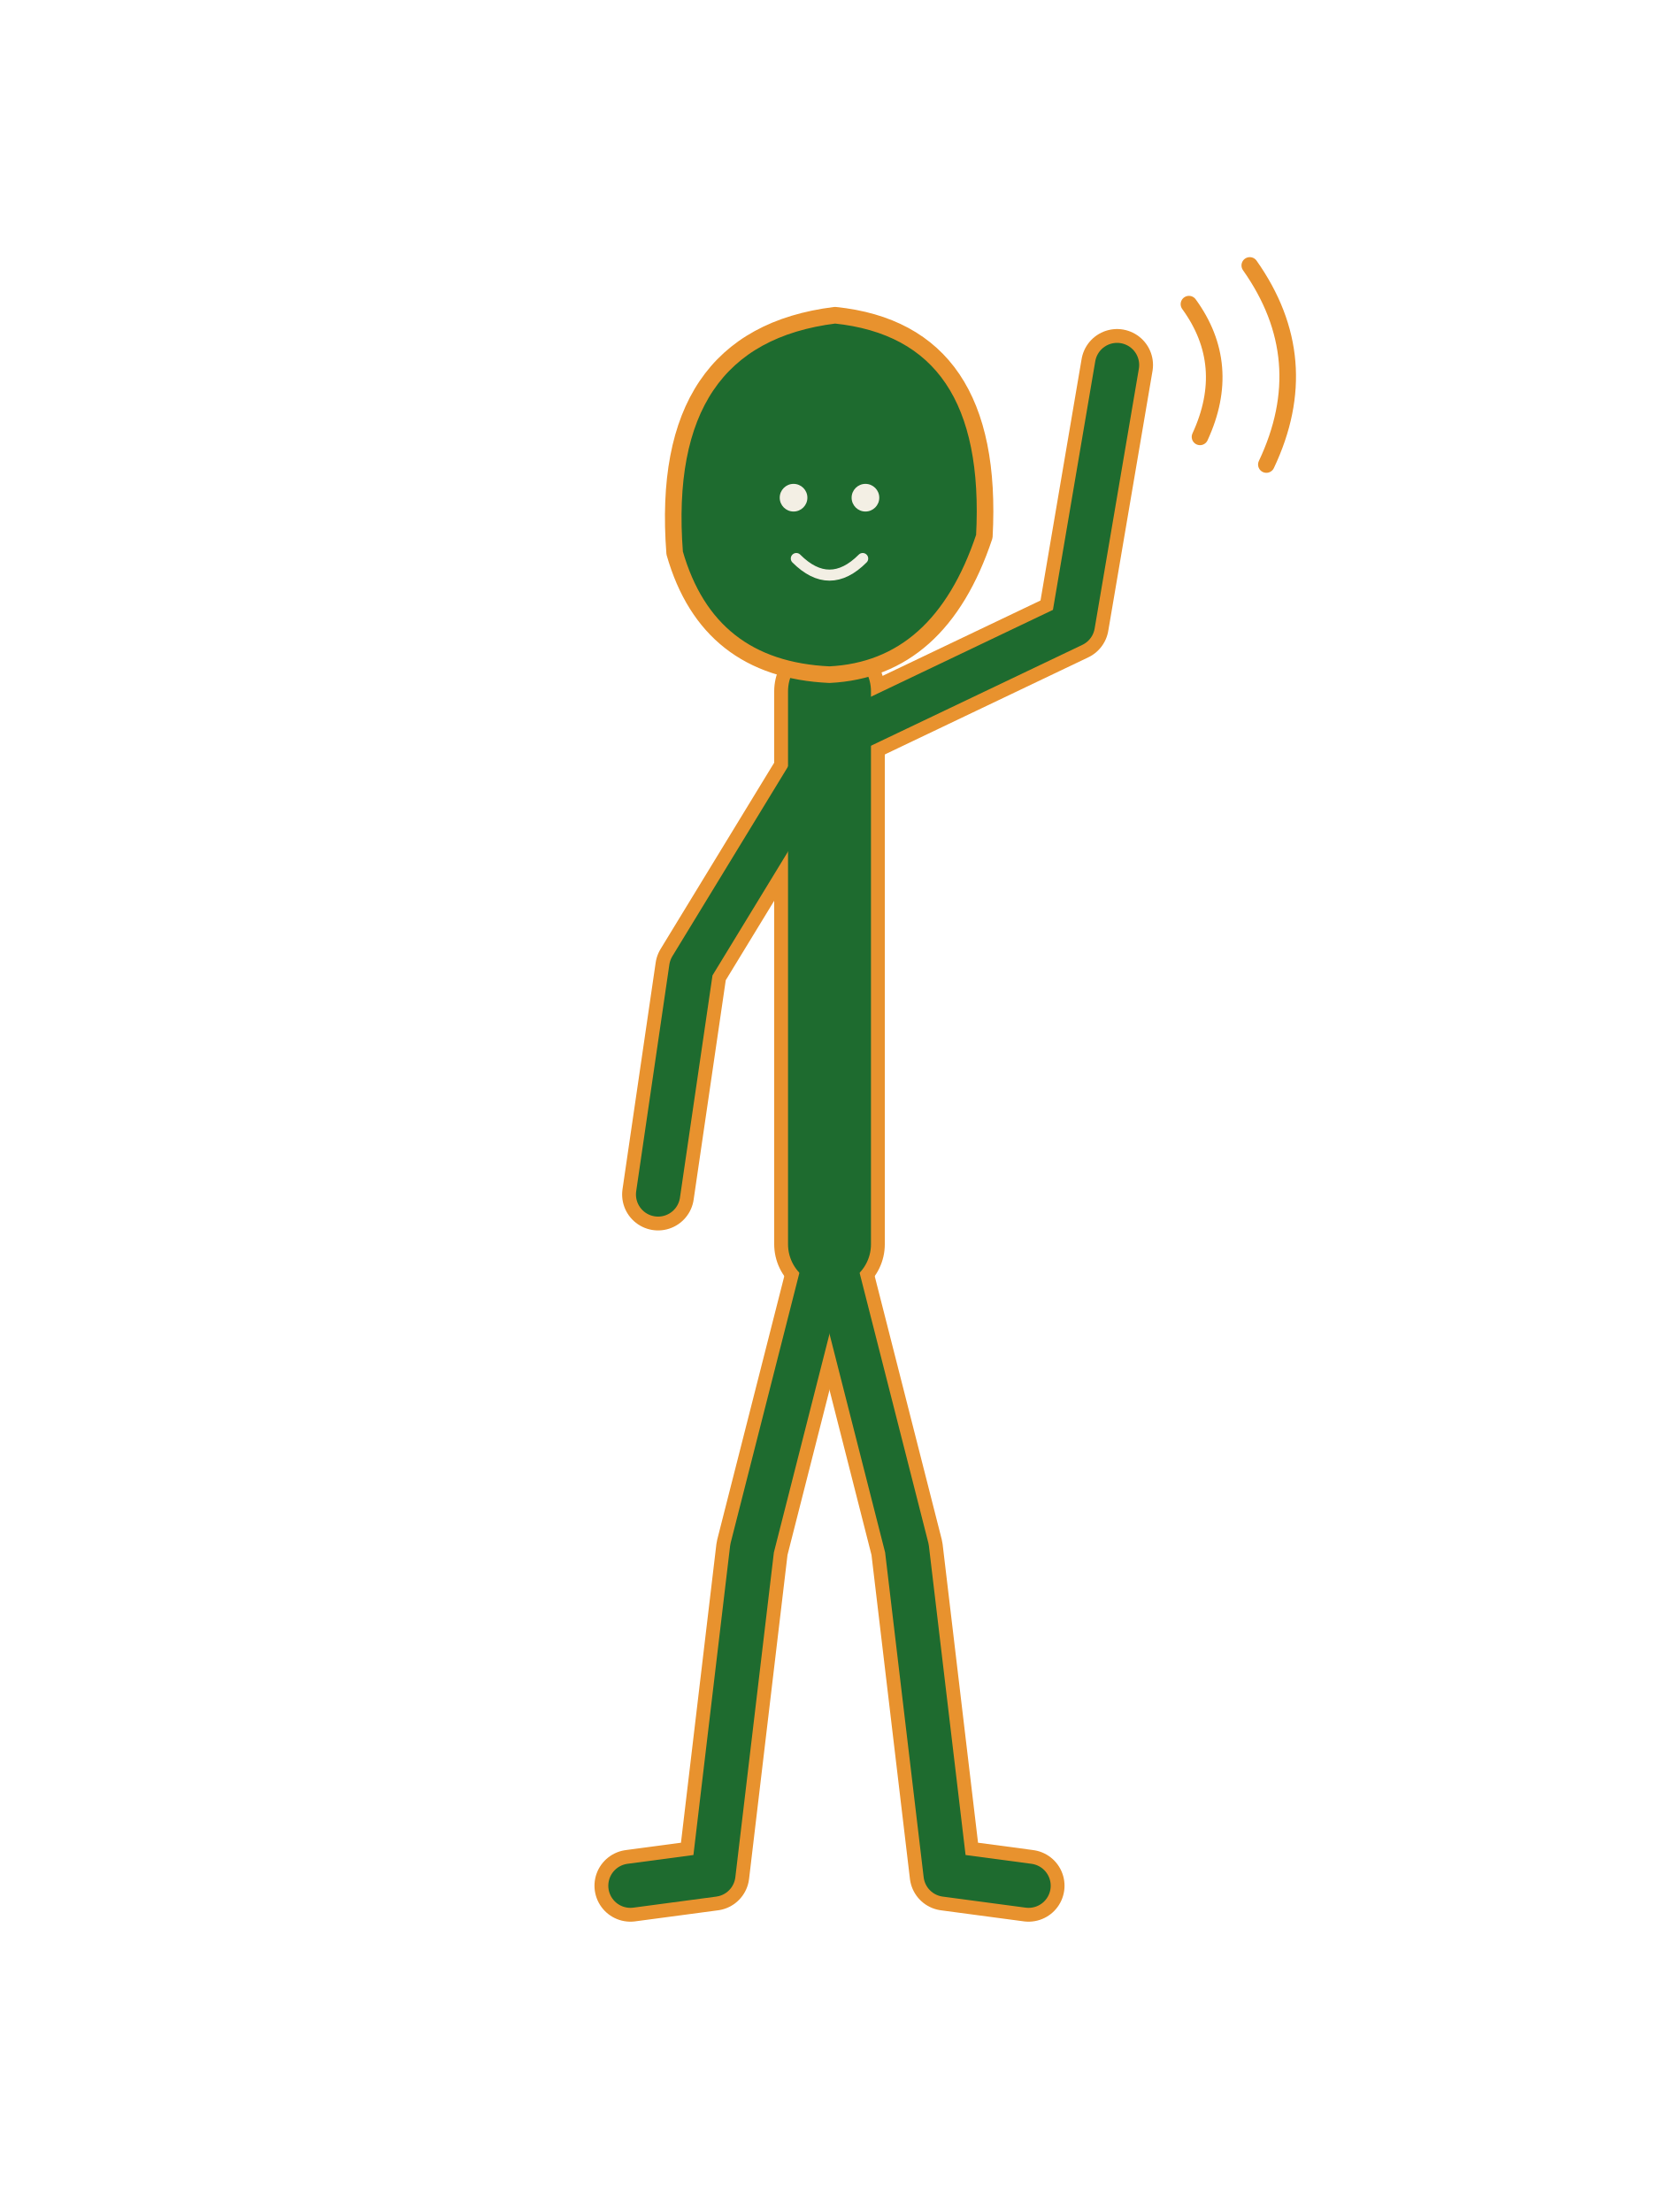
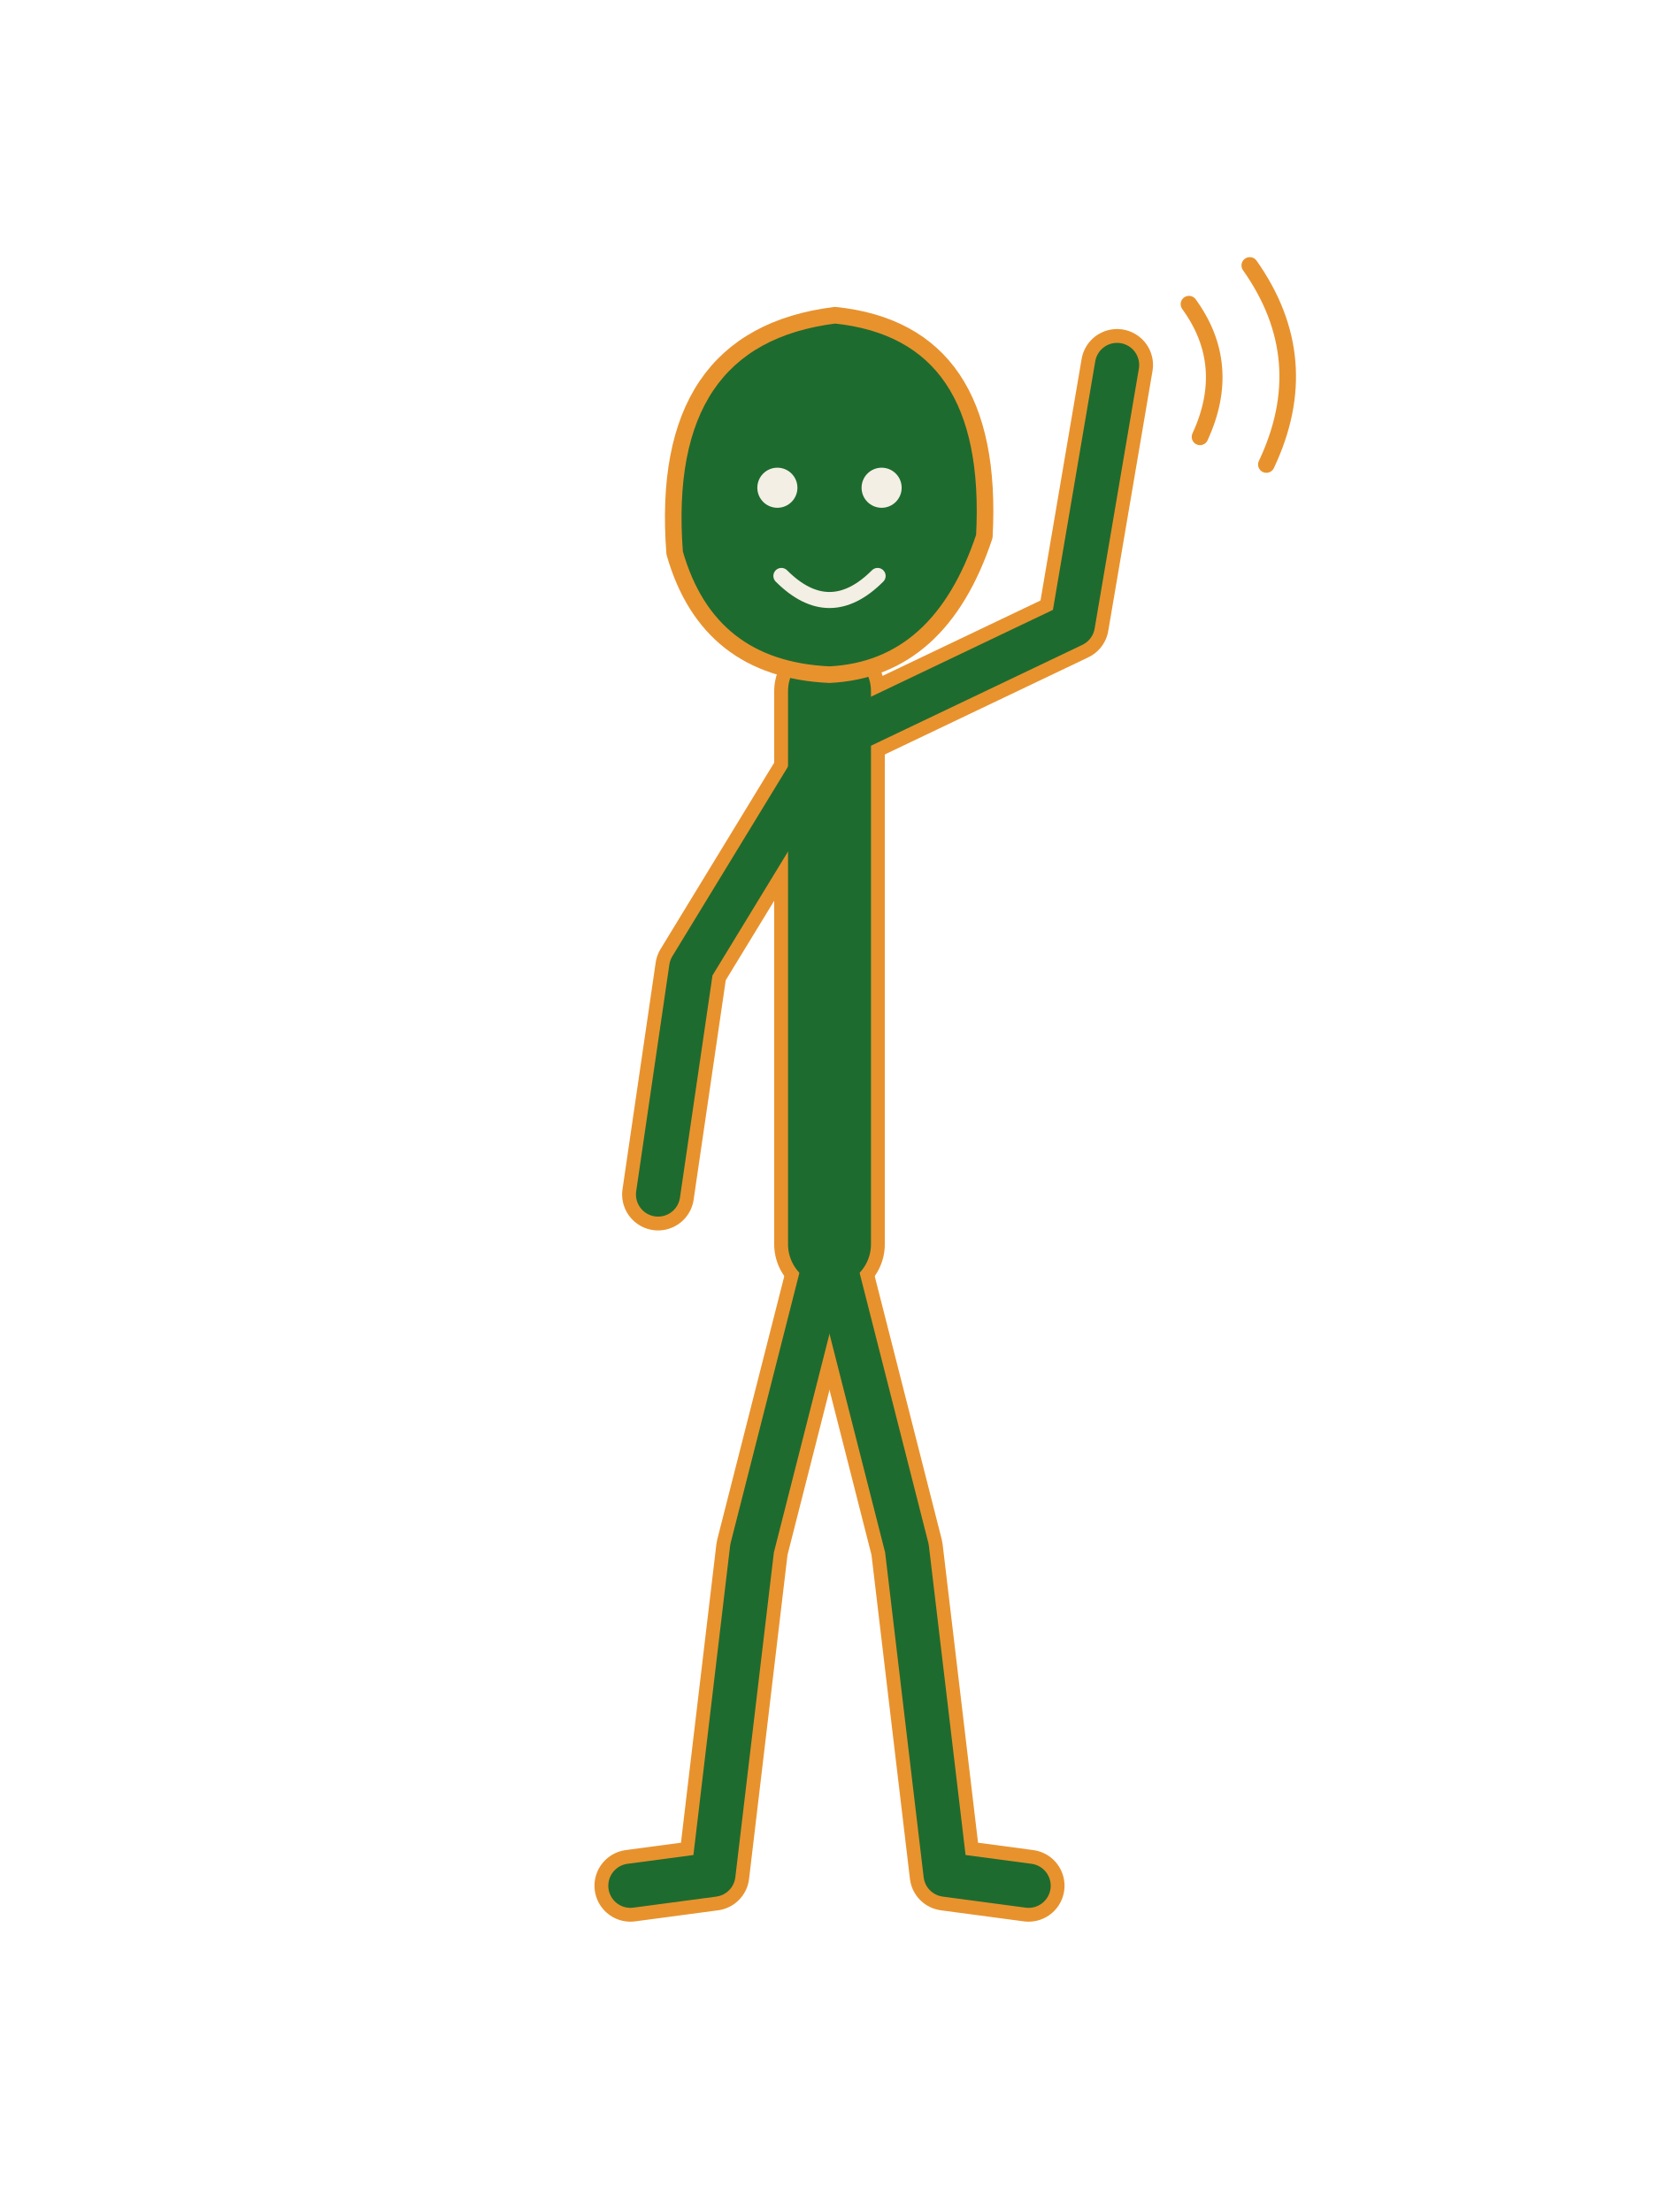
<svg xmlns="http://www.w3.org/2000/svg" width="600" height="800" viewBox="0 0 600 800">
  <defs>
    <radialGradient id="glow">
      <stop offset="0" stop-color="#e8922e" stop-opacity=".18" />
      <stop offset="1" stop-color="#e8922e" stop-opacity="0" />
    </radialGradient>
  </defs>
  <polyline points="300,250 300,450" fill="none" stroke="#e8922e" stroke-width="40" stroke-linecap="round" stroke-linejoin="round" />
  <polyline points="300,268 250,350 238,432" fill="none" stroke="#e8922e" stroke-width="26" stroke-linecap="round" stroke-linejoin="round" />
  <polyline points="300,268 388,226 404,132" fill="none" stroke="#e8922e" stroke-width="26" stroke-linecap="round" stroke-linejoin="round" />
  <polyline points="300,450 272,560 258,678 228,682" fill="none" stroke="#e8922e" stroke-width="26" stroke-linecap="round" stroke-linejoin="round" />
  <polyline points="300,450 328,560 342,678 372,682" fill="none" stroke="#e8922e" stroke-width="26" stroke-linecap="round" stroke-linejoin="round" />
  <polyline points="300,250 300,450" fill="none" stroke="#1e6b2f" stroke-width="30" stroke-linecap="round" stroke-linejoin="round" />
  <polyline points="300,268 250,350 238,432" fill="none" stroke="#1e6b2f" stroke-width="16" stroke-linecap="round" stroke-linejoin="round" />
  <polyline points="300,268 388,226 404,132" fill="none" stroke="#1e6b2f" stroke-width="16" stroke-linecap="round" stroke-linejoin="round" />
  <polyline points="300,450 272,560 258,678 228,682" fill="none" stroke="#1e6b2f" stroke-width="16" stroke-linecap="round" stroke-linejoin="round" />
  <polyline points="300,450 328,560 342,678 372,682" fill="none" stroke="#1e6b2f" stroke-width="16" stroke-linecap="round" stroke-linejoin="round" />
  <path d="M244,200 Q238,122 302,114 Q360,120 356,194 Q340,242 300,244 Q256,242 244,200Z" fill="#1e6b2f" stroke="#e8922e" stroke-width="6" stroke-linejoin="round" />
-   <circle cx="287.0" cy="180" r="5" fill="#f3efe4" />
-   <circle cx="313.0" cy="180" r="5" fill="#f3efe4" />
-   <path d="M288.0,202 Q300.0,214 312.0,202" fill="none" stroke="#f3efe4" stroke-width="4" stroke-linecap="round" />
+   <g transform="translate(300.0,188) scale(1.45) translate(-300.0,-188)">
+     <circle cx="287.0" cy="180" r="5" fill="#f3efe4" />
+     <circle cx="313.0" cy="180" r="5" fill="#f3efe4" />
+     <path d="M288.0,202 Q300.0,214 312.0,202" fill="none" stroke="#f3efe4" stroke-width="4" stroke-linecap="round" />
+   </g>
  <path d="M430,110 q16,22 4,48" fill="none" stroke="#e8922e" stroke-width="6" stroke-linecap="round" />
  <path d="M452,96 q24,34 6,72" fill="none" stroke="#e8922e" stroke-width="6" stroke-linecap="round" />
</svg>
